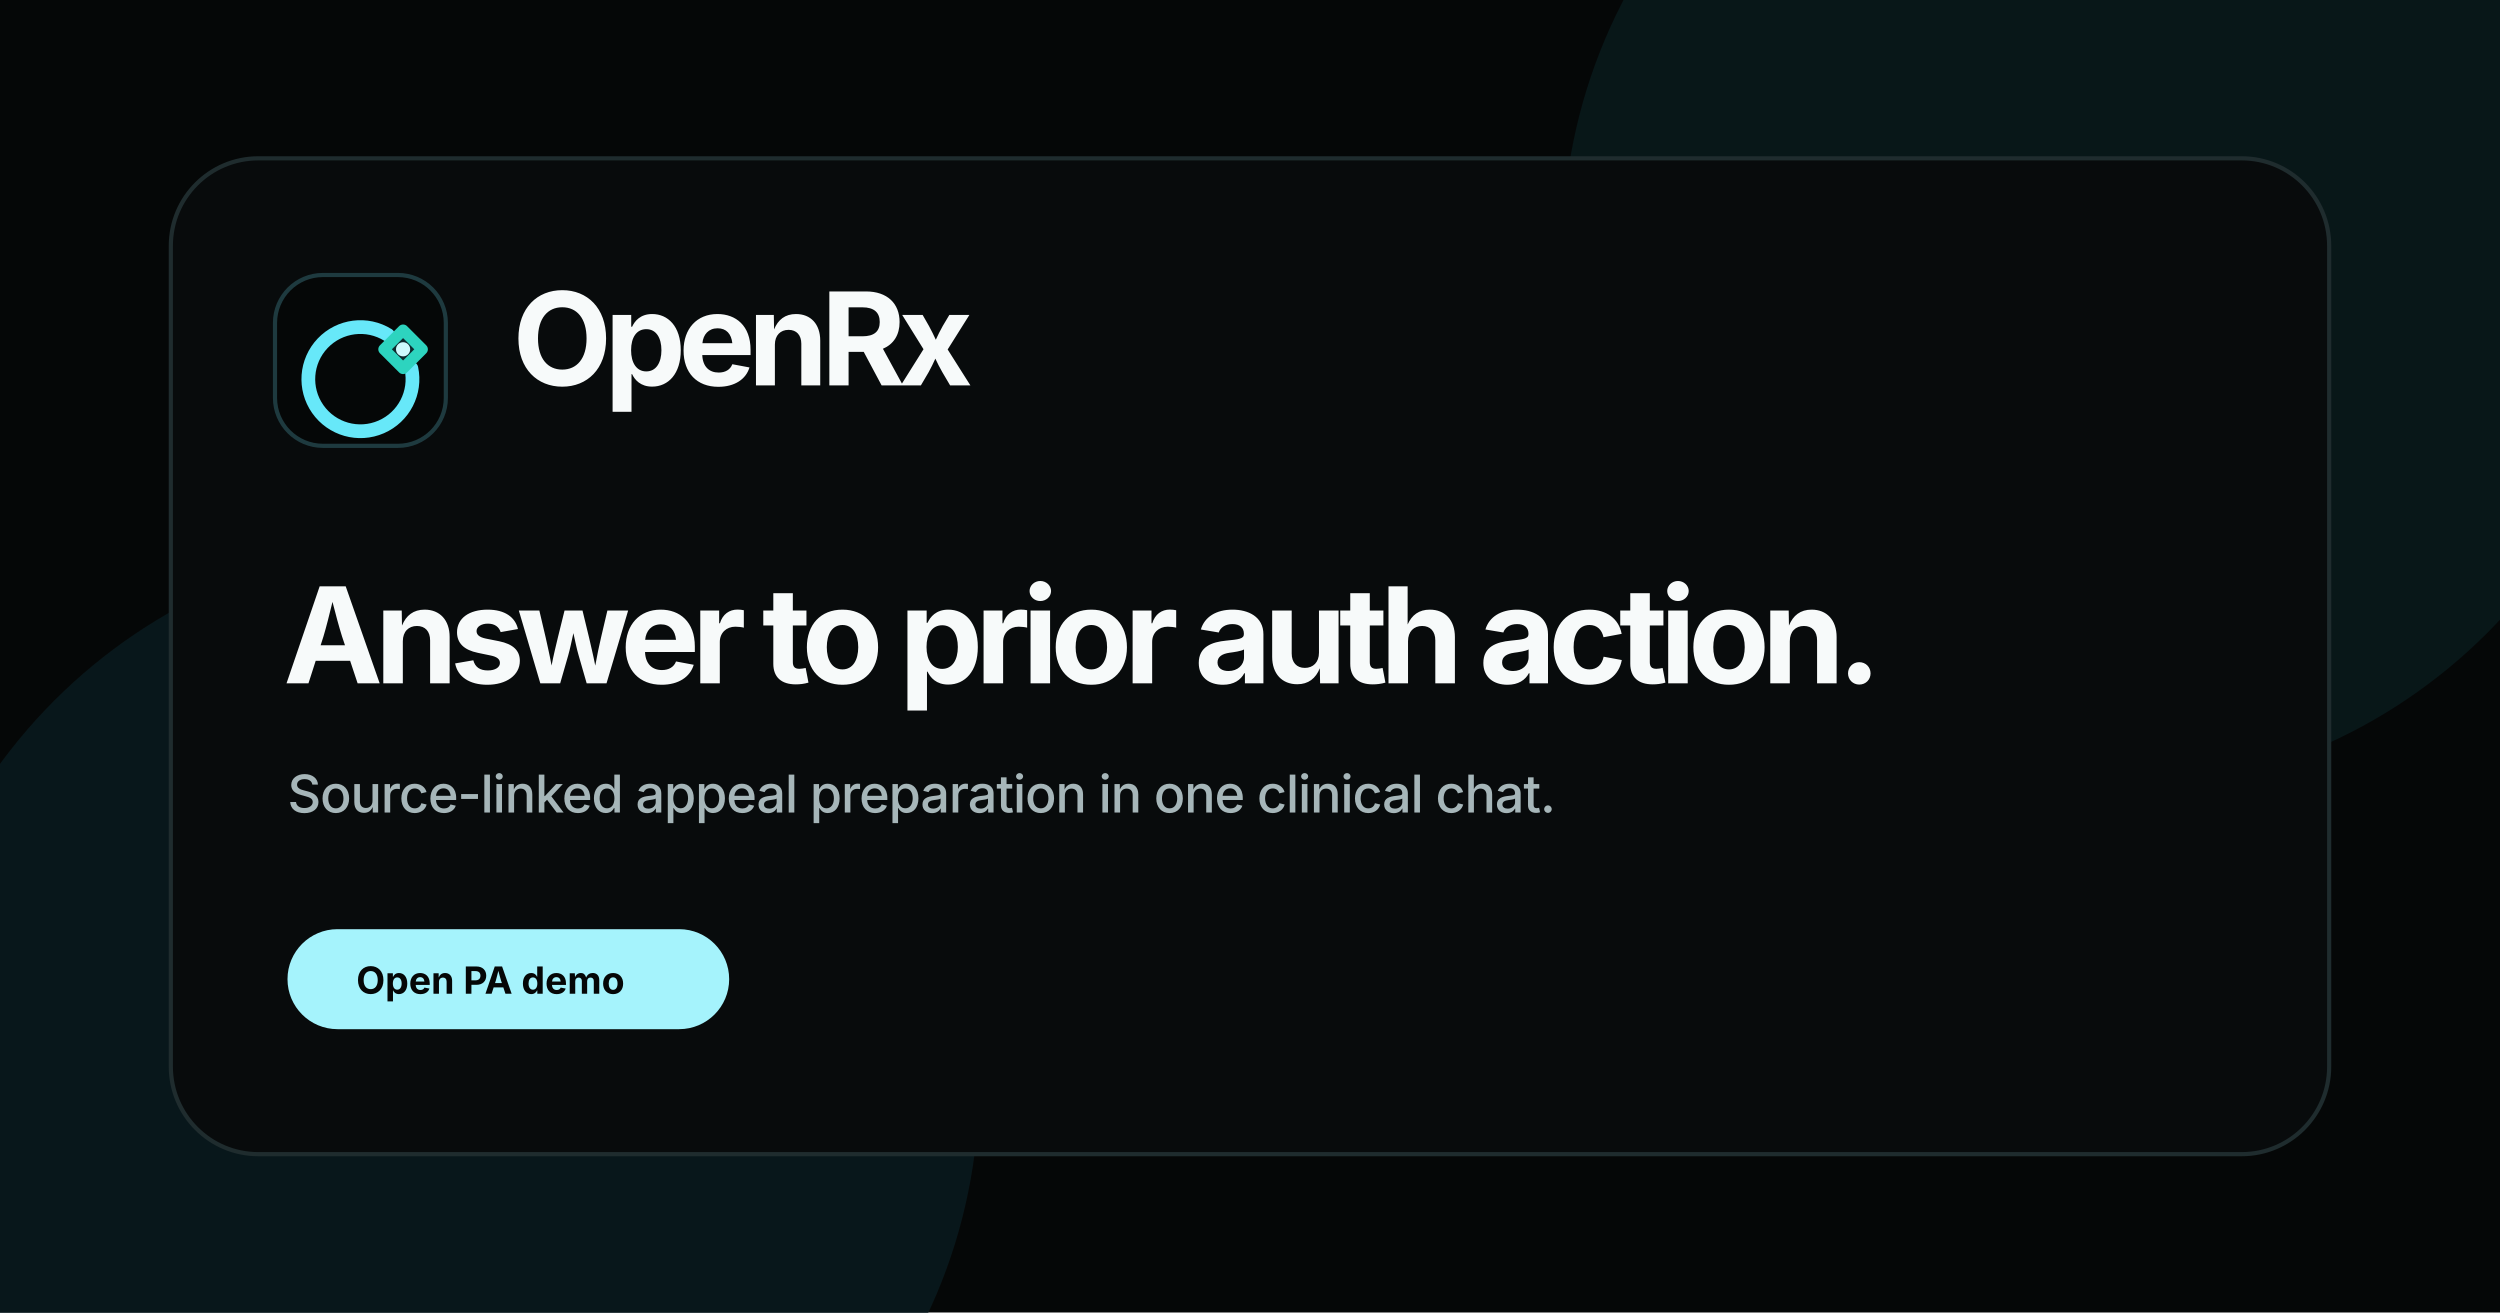
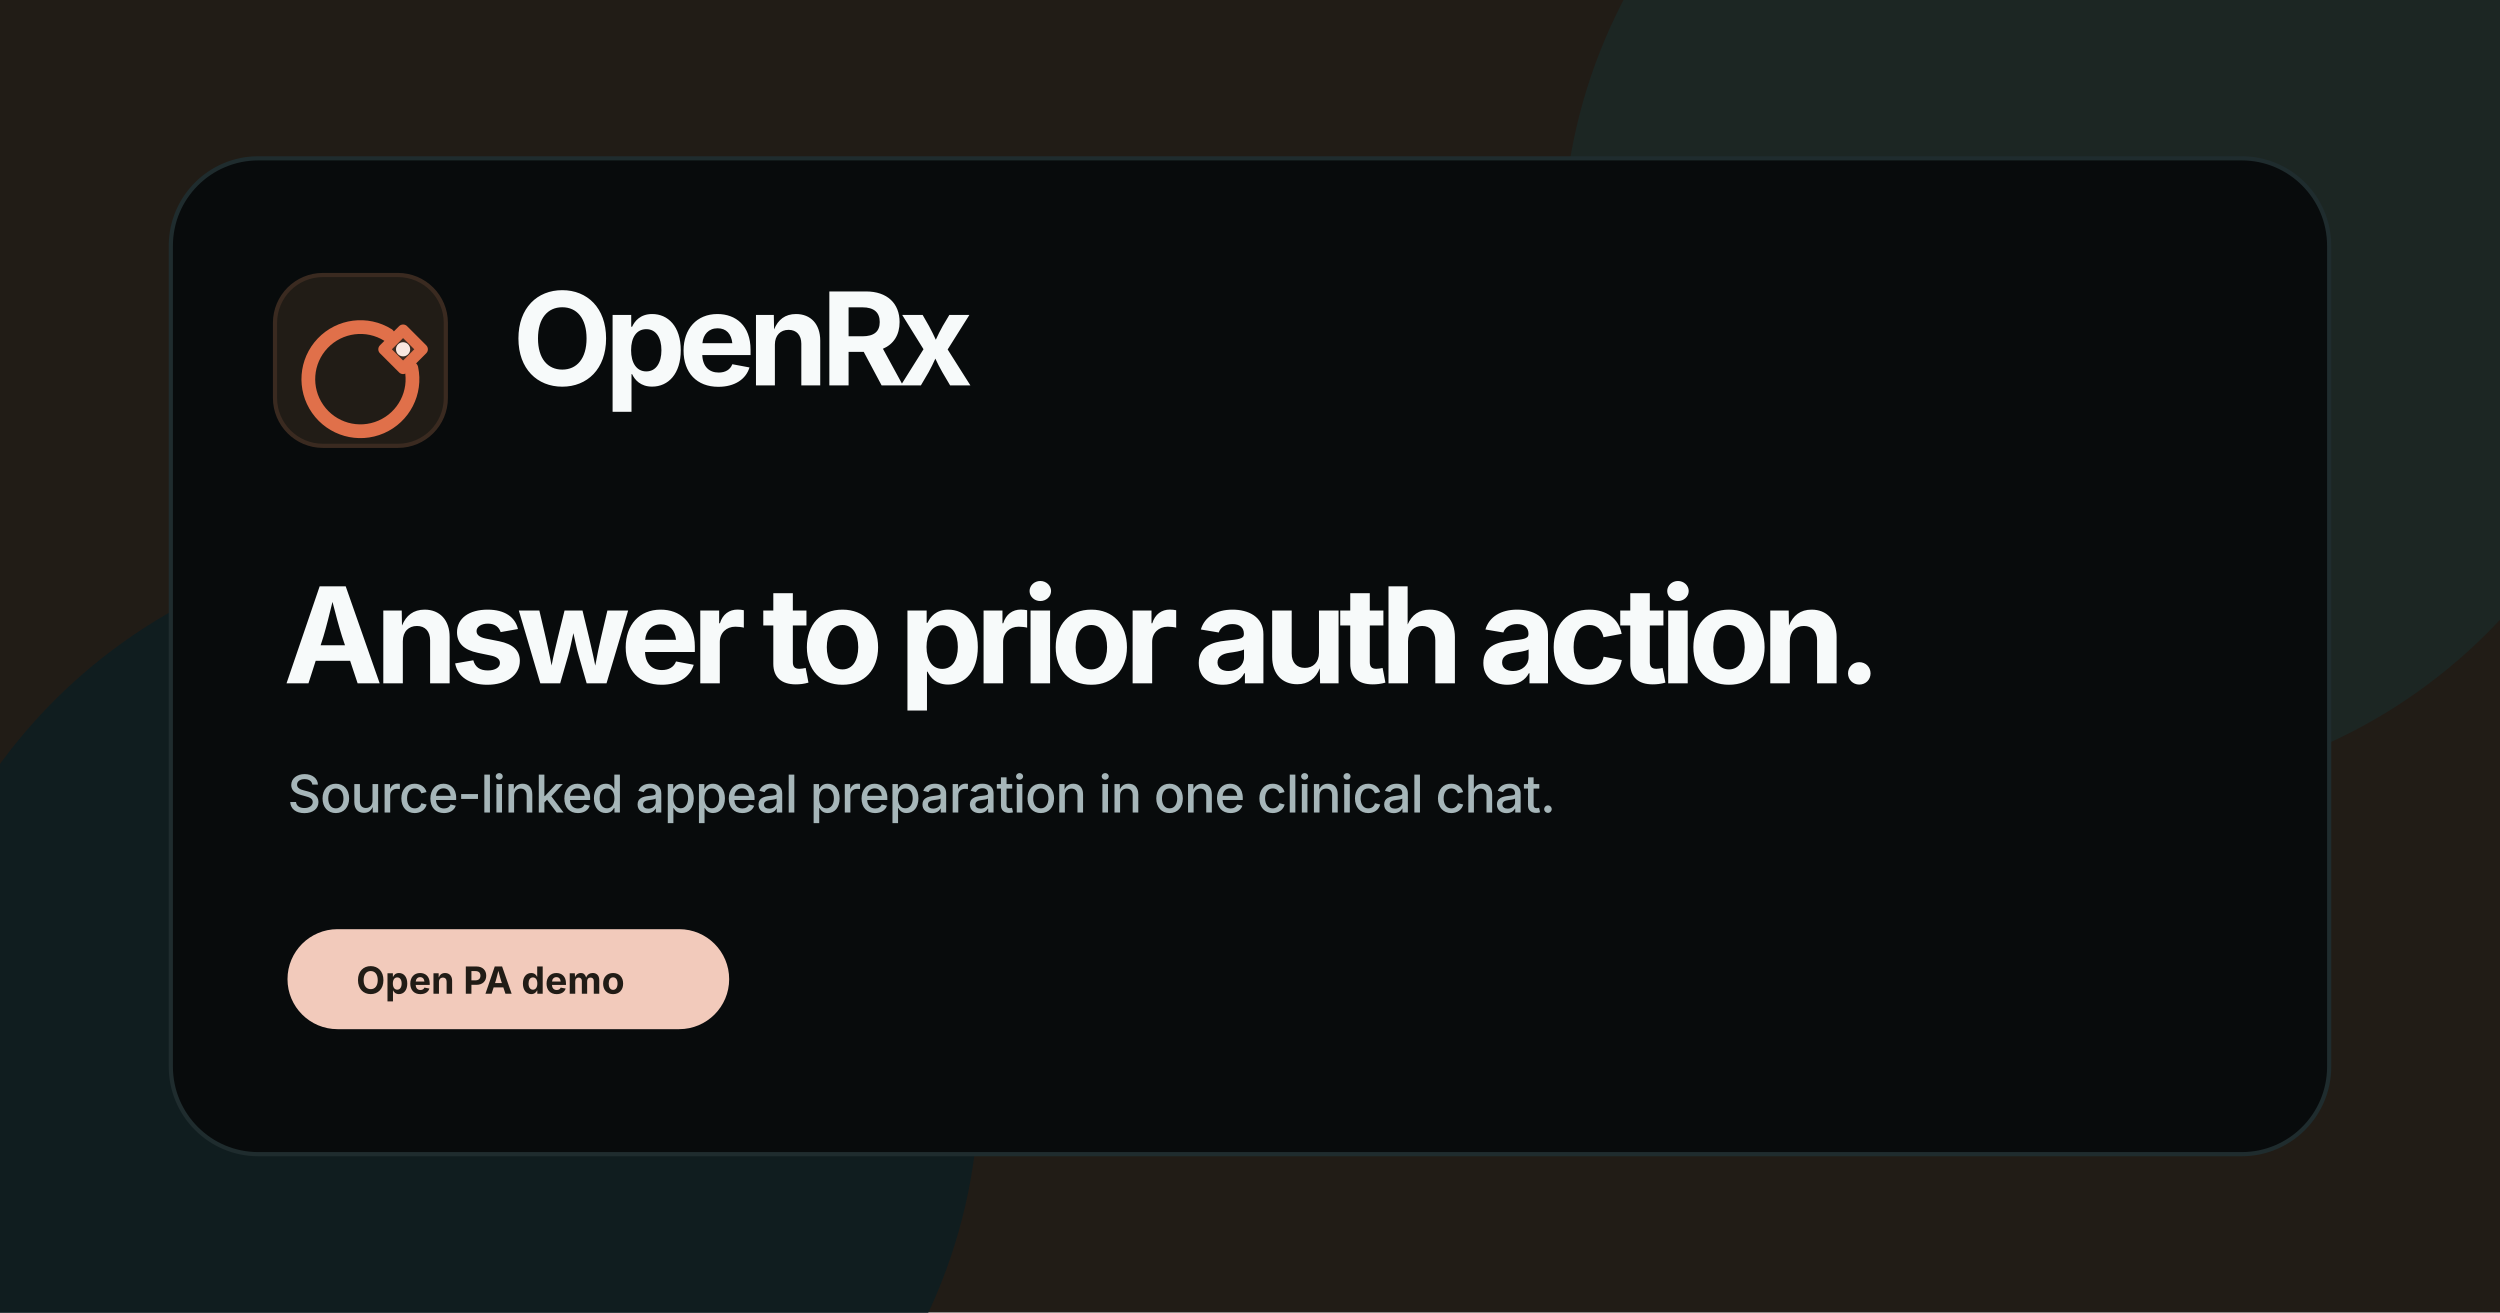
<svg xmlns="http://www.w3.org/2000/svg" width="1200" height="630" viewBox="0 0 1200 630" fill="none">
-   <rect width="1200" height="630" fill="#050707" />
+   <rect width="1200" height="630" fill="#211C16" />
  <circle cx="1010" cy="120" r="260" fill="#0E3F46" opacity="0.28" />
  <circle cx="210" cy="520" r="260" fill="#0A1D22" opacity="0.72" />
  <rect x="82" y="76" width="1036" height="478" rx="42" fill="#080B0C" stroke="#1F2C2E" stroke-width="2" />
-   <rect x="132" y="132" width="82" height="82" rx="23" fill="#050707" stroke="#1E3A3F" stroke-width="2" />
-   <path d="M 186.25 160.8 A 25 25 0 1 0 197.45 176.8" stroke="#67E8F9" stroke-width="6.6" stroke-linecap="round" fill="none" />
-   <path d="M 193.48 158.46 L 202.68 167.66 L 193.48 176.86 L 184.28 167.66 Z" fill="#0D2A2E" stroke="#2DD4BF" stroke-width="5.4" stroke-linejoin="round" />
-   <circle cx="193.48" cy="167.66" r="3.4" fill="#CFFAFE" />
+   <rect x="132" y="132" width="82" height="82" rx="23" fill="#211C16" stroke="#3A2A20" stroke-width="2" />
+   <path d="M 186.25 160.8 A 25 25 0 1 0 197.45 176.8" stroke="#E0704A" stroke-width="6.6" stroke-linecap="round" fill="none" />
+   <path d="M 193.48 158.46 L 202.68 167.66 L 193.48 176.86 L 184.28 167.66 Z" fill="#3A2A20" stroke="#E0704A" stroke-width="5.4" stroke-linejoin="round" />
+   <circle cx="193.48" cy="167.66" r="3.4" fill="#F9E7E0" />
  <text x="246" y="185" fill="#F7FAFA" font-family="Geist, Inter, system-ui, sans-serif" font-size="62" font-weight="700" letter-spacing="-3.6">OpenRx</text>
  <text x="136" y="328" fill="#F7FAFA" font-family="Geist, Inter, system-ui, sans-serif" font-size="64" font-weight="680" letter-spacing="-3.8">Answer to prior auth action.</text>
  <text x="138" y="390" fill="#A6B6B9" font-family="Geist, Inter, system-ui, sans-serif" font-size="25" font-weight="450" letter-spacing="-0.5">Source-linked appeal preparation in one clinical chat.</text>
-   <rect x="138" y="446" width="212" height="48" rx="24" fill="#A5F3FC" />
-   <text x="171" y="477" fill="#050707" font-family="Geist, Inter, system-ui, sans-serif" font-size="18" font-weight="700">Open PA demo</text>
+   <rect x="138" y="446" width="212" height="48" rx="24" fill="#F2CABB" />
+   <text x="171" y="477" fill="#211C16" font-family="Geist, Inter, system-ui, sans-serif" font-size="18" font-weight="700">Open PA demo</text>
</svg>
